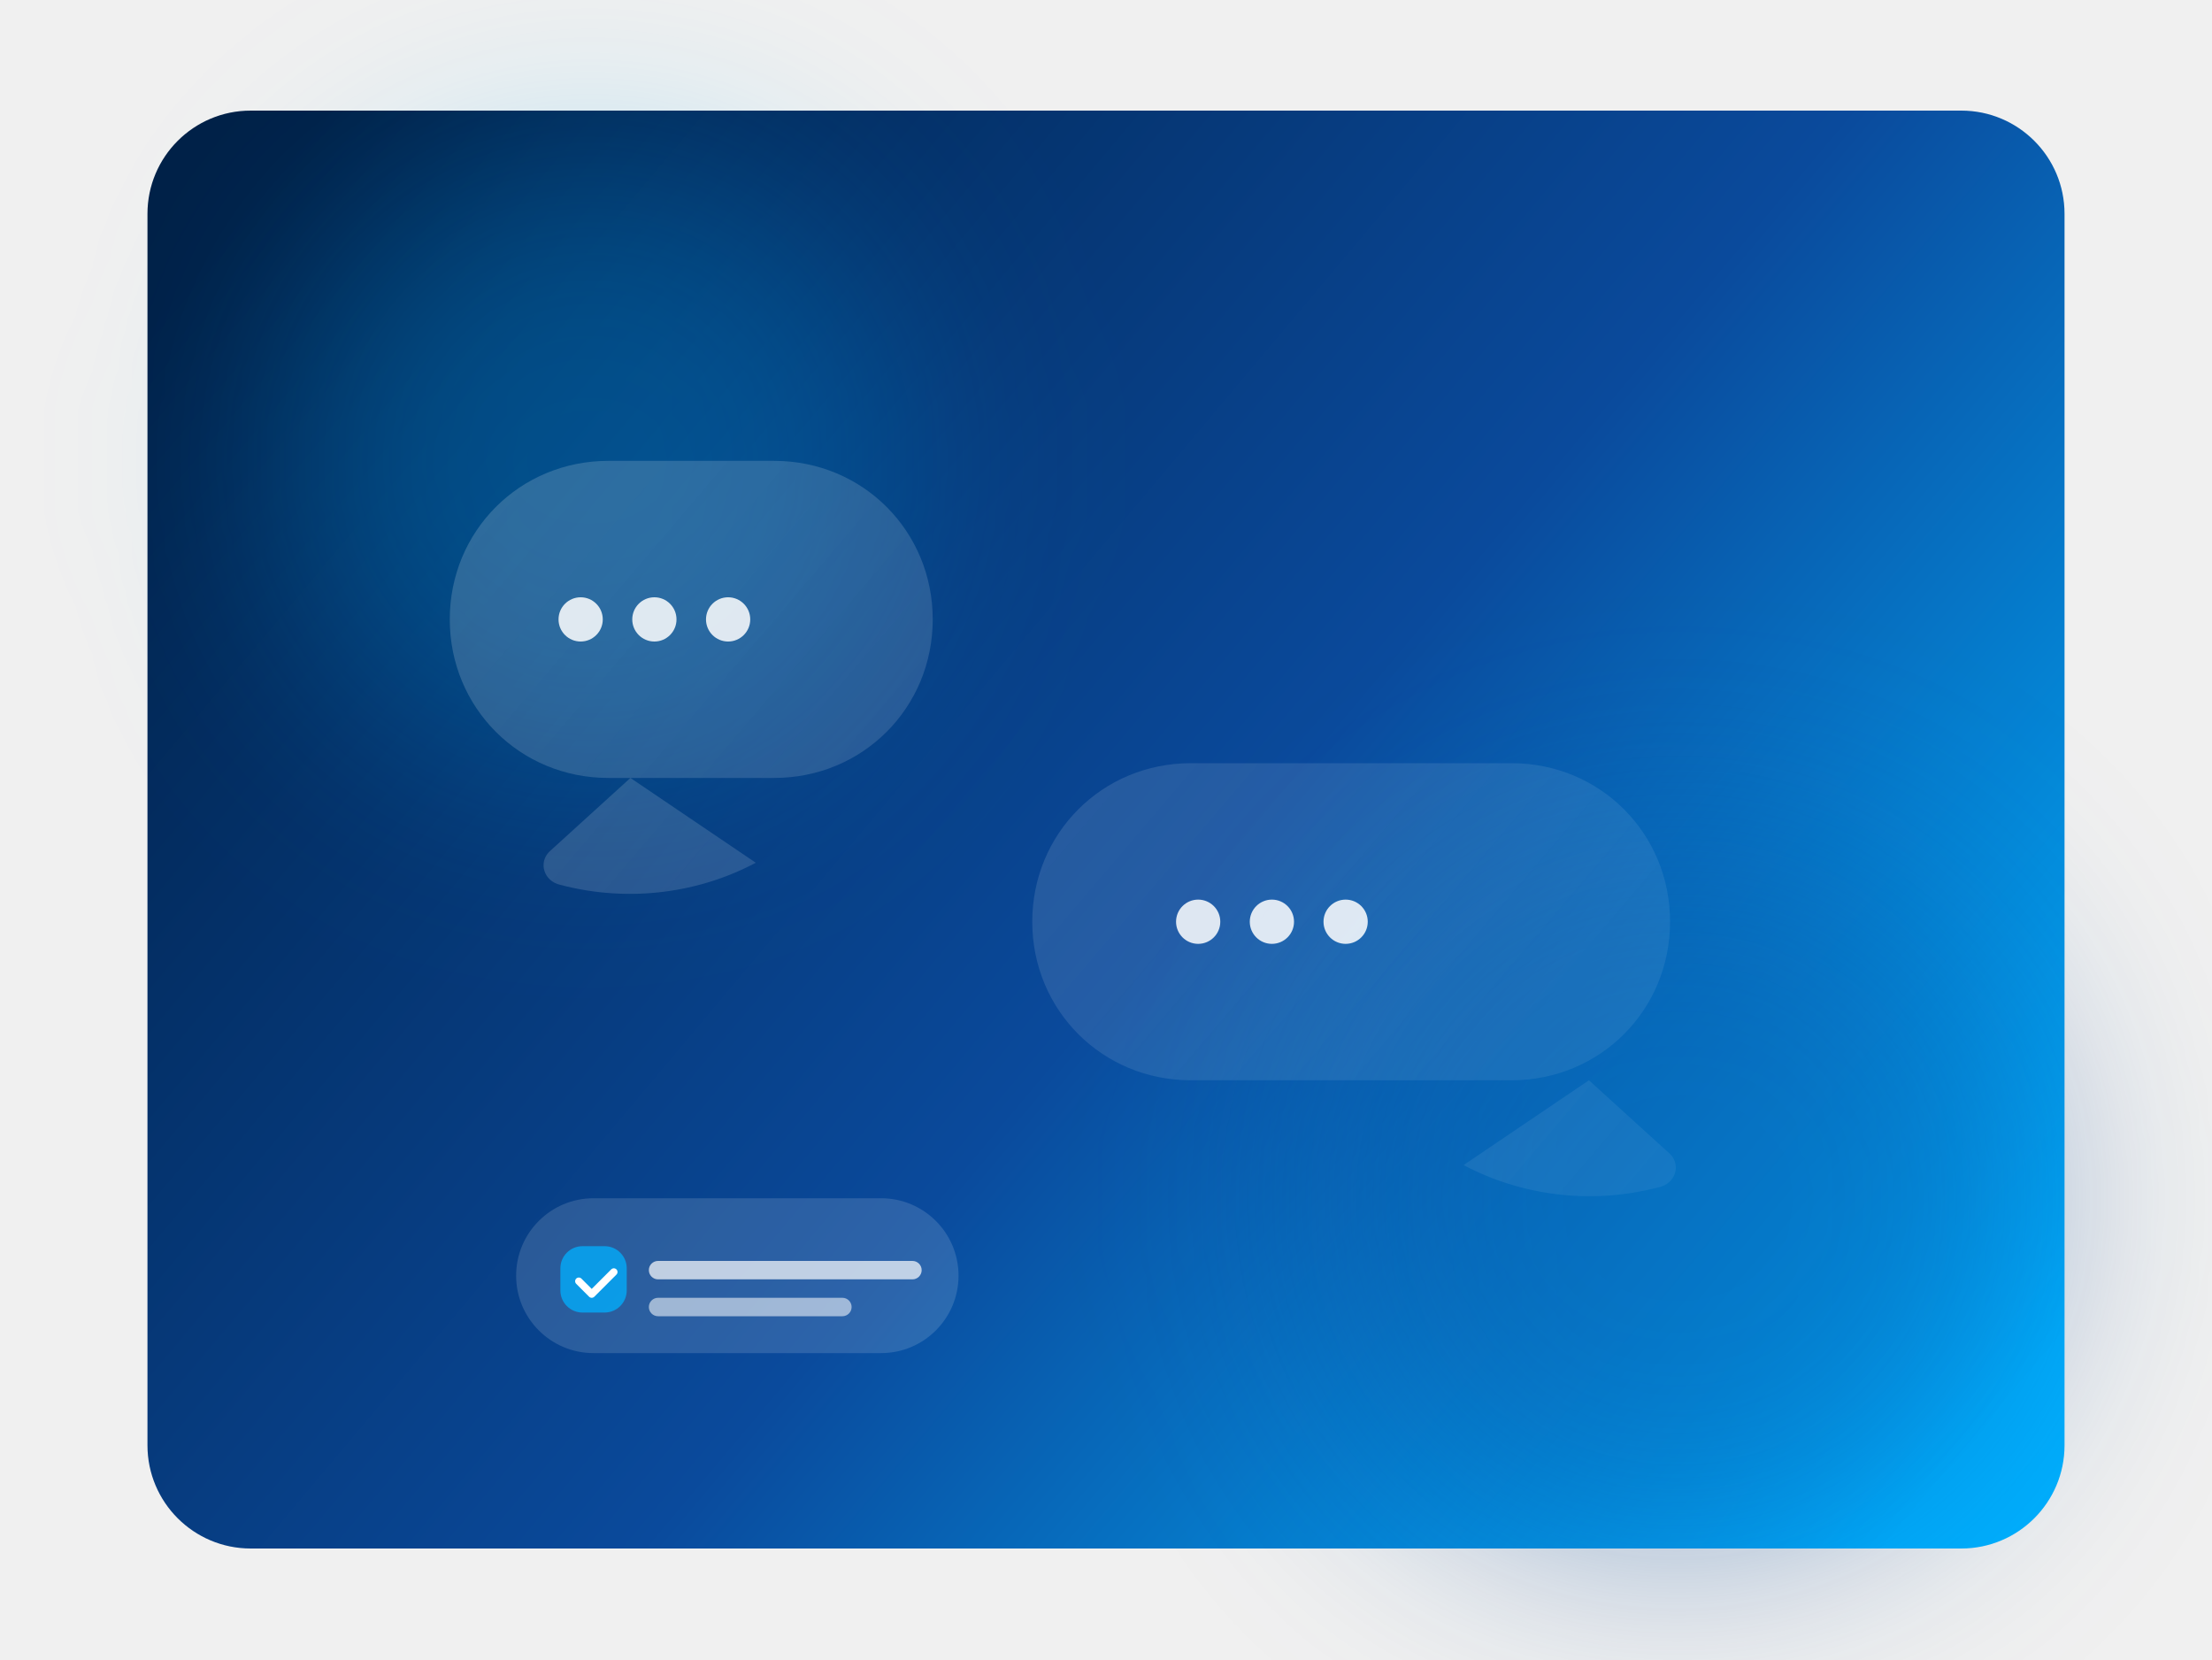
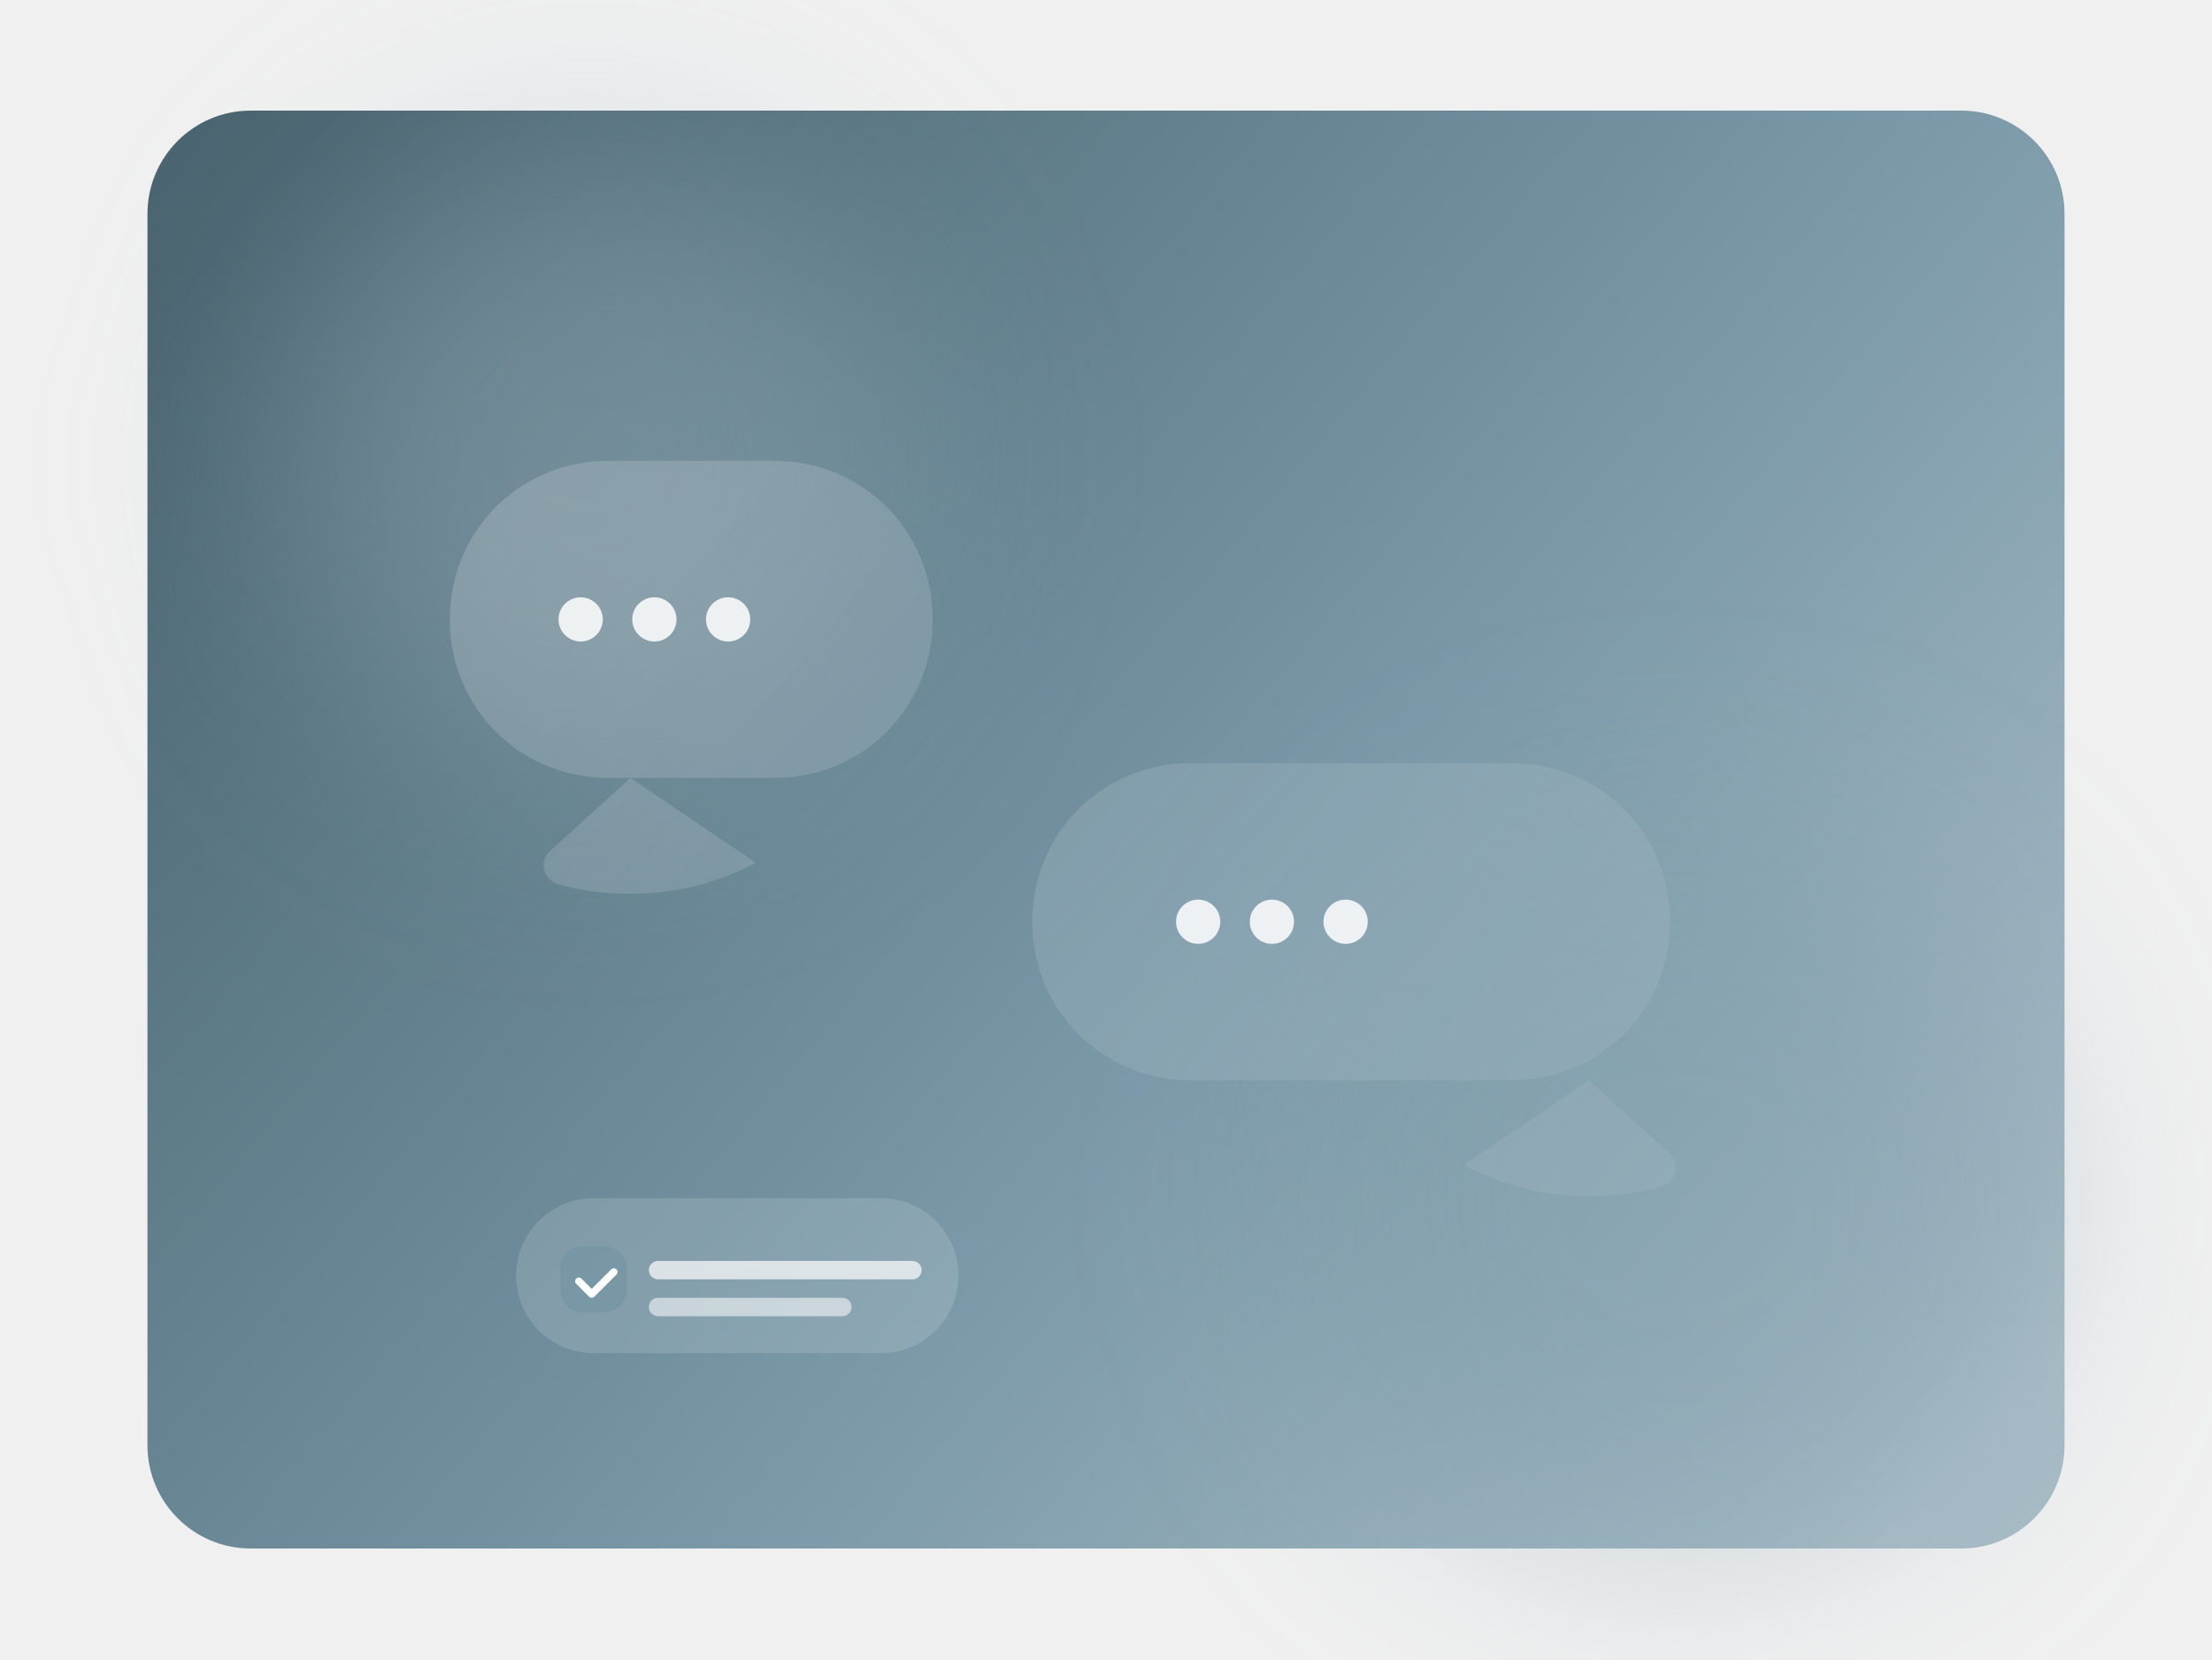
<svg xmlns="http://www.w3.org/2000/svg" width="1200" height="900" viewBox="0 0 1200 900" fill="none">
  <defs>
    <linearGradient id="g1" x1="160" y1="80" x2="1040" y2="820" gradientUnits="userSpaceOnUse">
-       <stop offset="0" stop-color="#002047" />
-       <stop offset="0.55" stop-color="#0A4A9C" />
-       <stop offset="1" stop-color="#00B0FF" />
+       <stop offset="0" stop-color="#4a6570" />
+       <stop offset="0.55" stop-color="#7796a6" />
+       <stop offset="1" stop-color="#a8bcc6" />
    </linearGradient>
    <linearGradient id="g2" x1="260" y1="200" x2="940" y2="780" gradientUnits="userSpaceOnUse">
      <stop offset="0" stop-color="#FFFFFF" stop-opacity="0.18" />
      <stop offset="1" stop-color="#FFFFFF" stop-opacity="0.04" />
    </linearGradient>
    <filter id="blur" x="-200" y="-200" width="1600" height="1300" filterUnits="userSpaceOnUse" color-interpolation-filters="sRGB">
      <feGaussianBlur stdDeviation="60" />
    </filter>
  </defs>
  <rect x="80" y="60" width="1040" height="780" rx="56" fill="url(#g1)" />
-   <circle cx="320" cy="250" r="170" fill="#00B0FF" fill-opacity="0.25" filter="url(#blur)" />
-   <circle cx="910" cy="650" r="200" fill="#0A4A9C" fill-opacity="0.35" filter="url(#blur)" />
+   <circle cx="320" cy="250" r="170" fill="#9eb4bf" fill-opacity="0.35" filter="url(#blur)" />
+   <circle cx="910" cy="650" r="200" fill="#7796a6" fill-opacity="0.3" filter="url(#blur)" />
  <path d="M330 250C282 250 244 288 244 336C244 384 282 422 330 422H420C468 422 506 384 506 336C506 288 468 250 420 250H330Z" fill="url(#g2)" />
  <path d="M342 422L298 462C292 468 295 478 304 480C342 490 380 484 410 468" fill="url(#g2)" />
  <path d="M646 414C598 414 560 452 560 500C560 548 598 586 646 586H820C868 586 906 548 906 500C906 452 868 414 820 414H646Z" fill="url(#g2)" />
  <path d="M862 586L906 626C912 632 909 642 900 644C862 654 824 648 794 632" fill="url(#g2)" />
  <circle cx="315" cy="336" r="12" fill="#FFFFFF" fill-opacity="0.85" />
  <circle cx="355" cy="336" r="12" fill="#FFFFFF" fill-opacity="0.85" />
  <circle cx="395" cy="336" r="12" fill="#FFFFFF" fill-opacity="0.85" />
  <circle cx="650" cy="500" r="12" fill="#FFFFFF" fill-opacity="0.85" />
  <circle cx="690" cy="500" r="12" fill="#FFFFFF" fill-opacity="0.85" />
  <circle cx="730" cy="500" r="12" fill="#FFFFFF" fill-opacity="0.85" />
  <rect x="280" y="650" width="240" height="84" rx="42" fill="#FFFFFF" fill-opacity="0.14" />
-   <rect x="304" y="676" width="36" height="36" rx="12" fill="#00B0FF" fill-opacity="0.75" />
+   <rect x="304" y="676" width="36" height="36" rx="12" fill="#7796a6" fill-opacity="0.85" />
  <path d="M314 695L321 702L333 690" stroke="#FFFFFF" stroke-width="4" stroke-linecap="round" stroke-linejoin="round" />
  <rect x="352" y="684" width="148" height="10" rx="5" fill="#FFFFFF" fill-opacity="0.70" />
  <rect x="352" y="704" width="110" height="10" rx="5" fill="#FFFFFF" fill-opacity="0.55" />
</svg>
